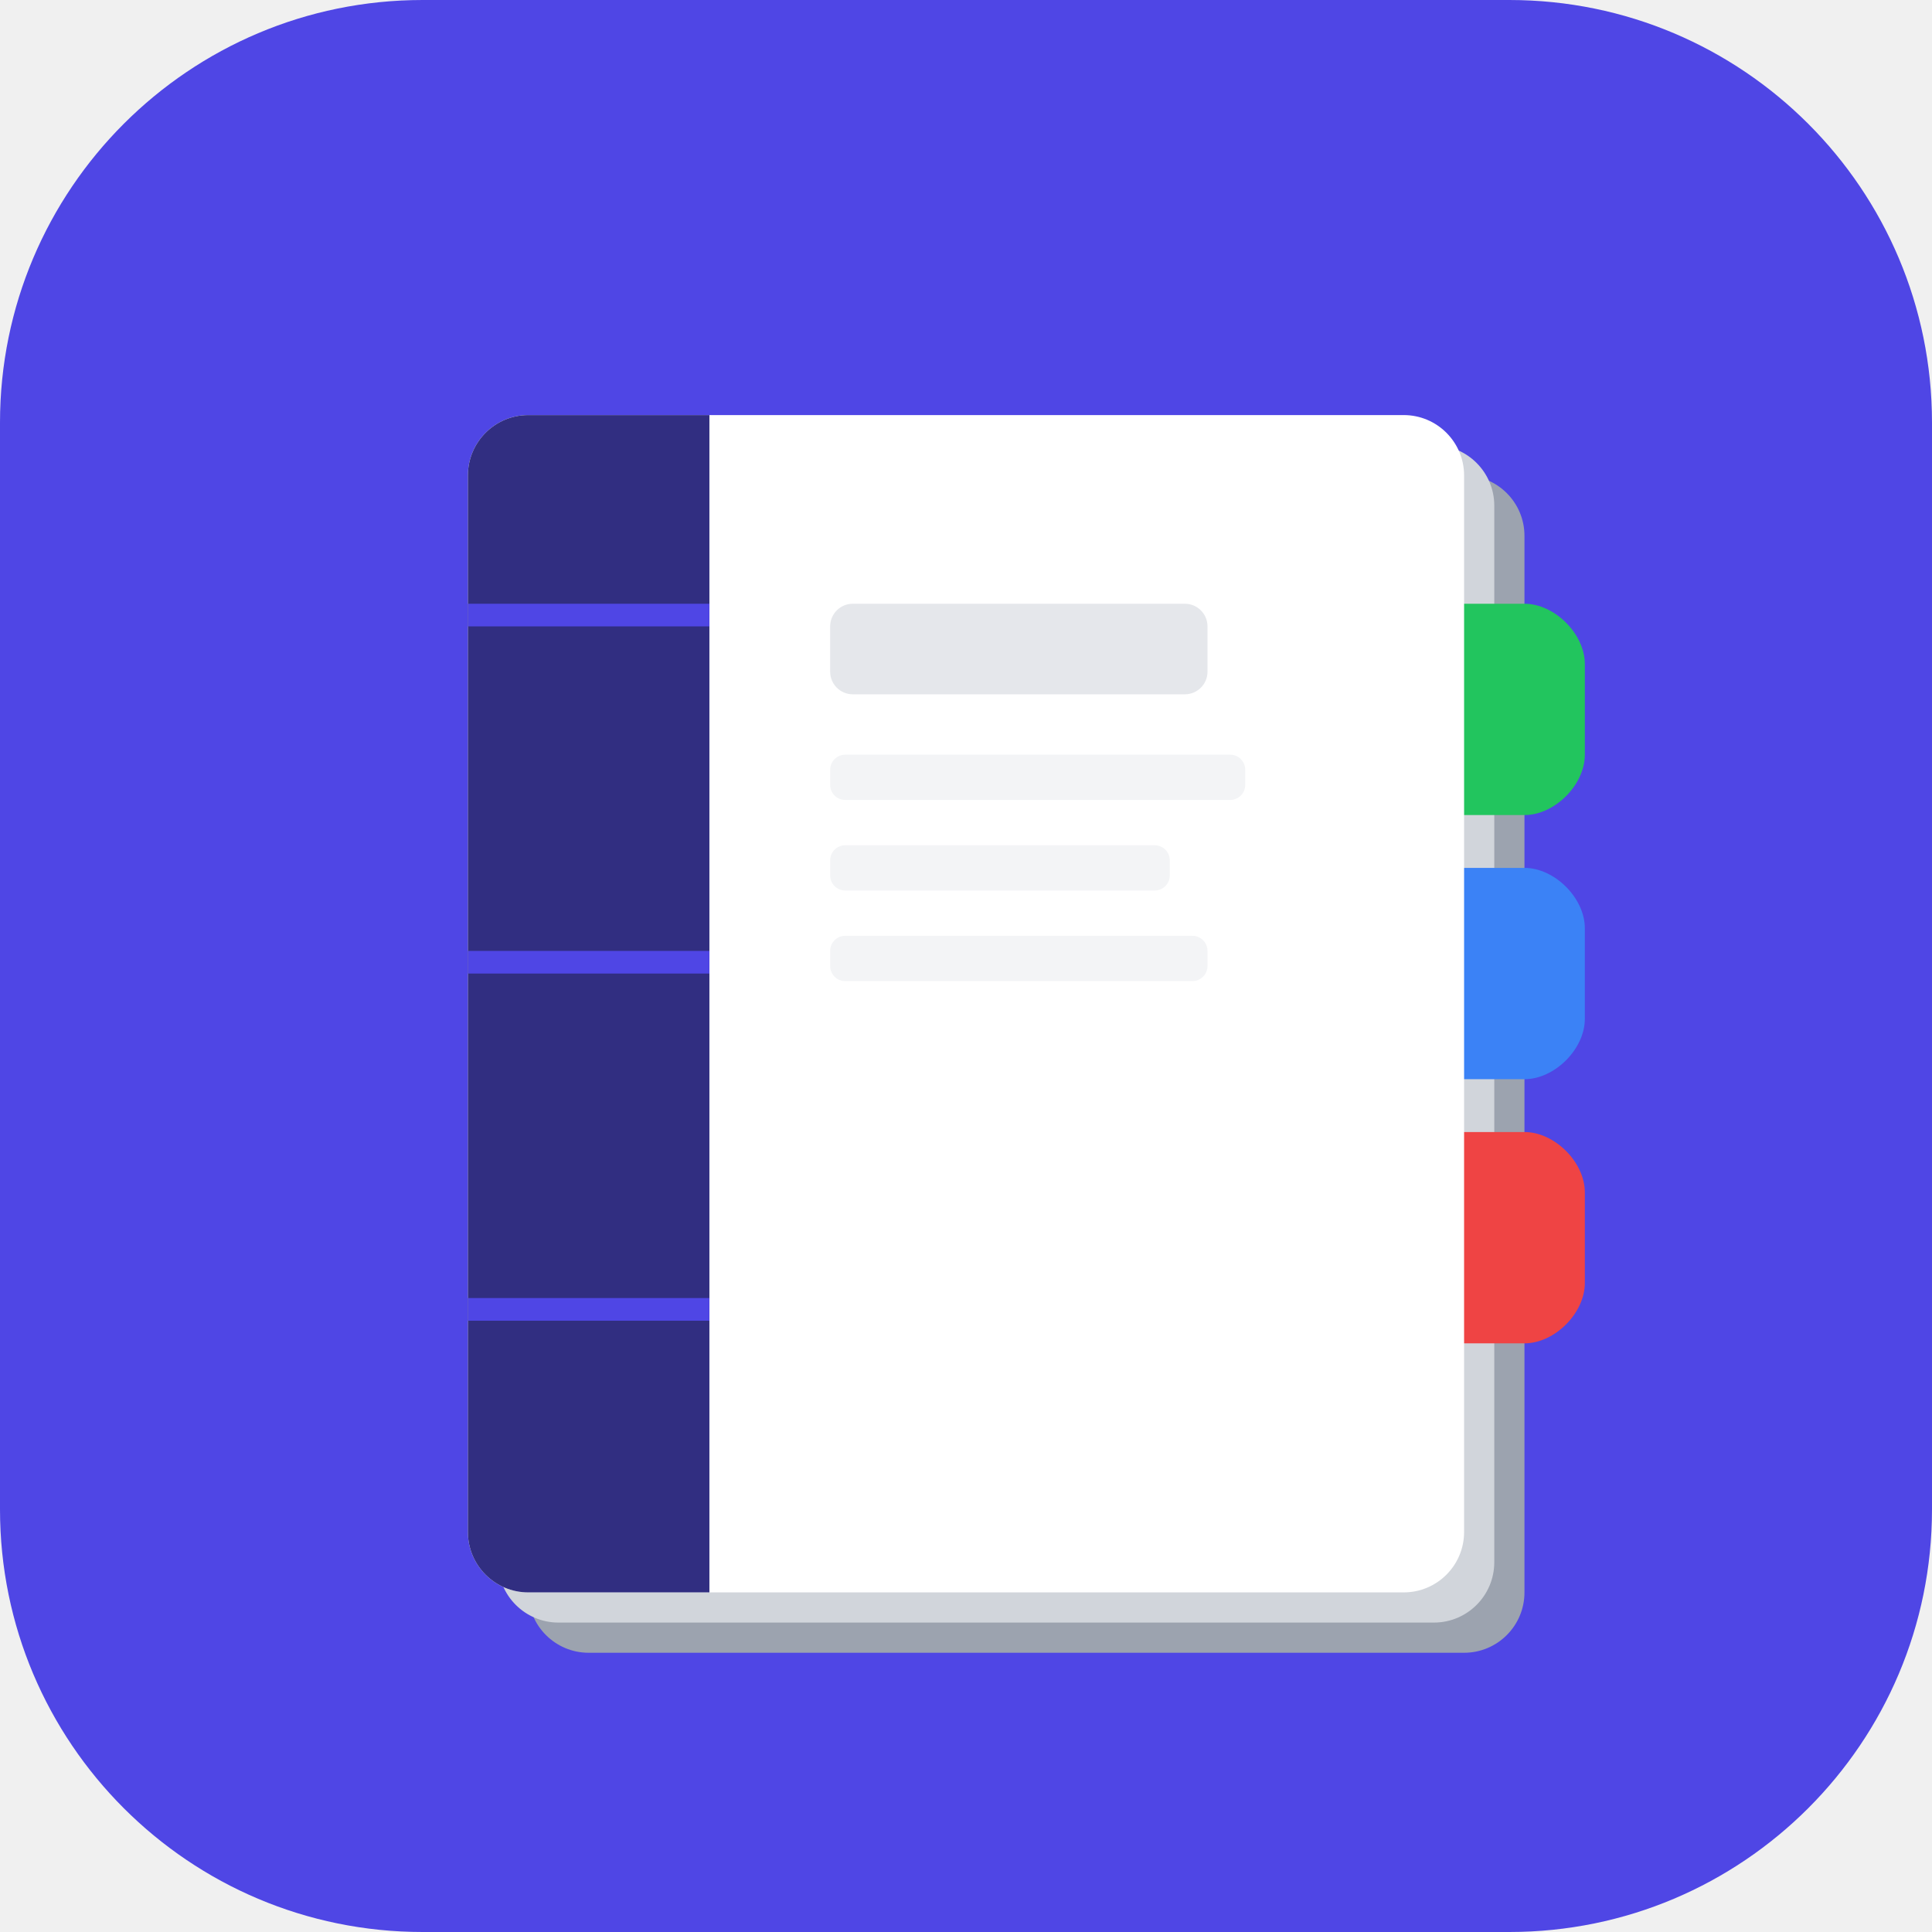
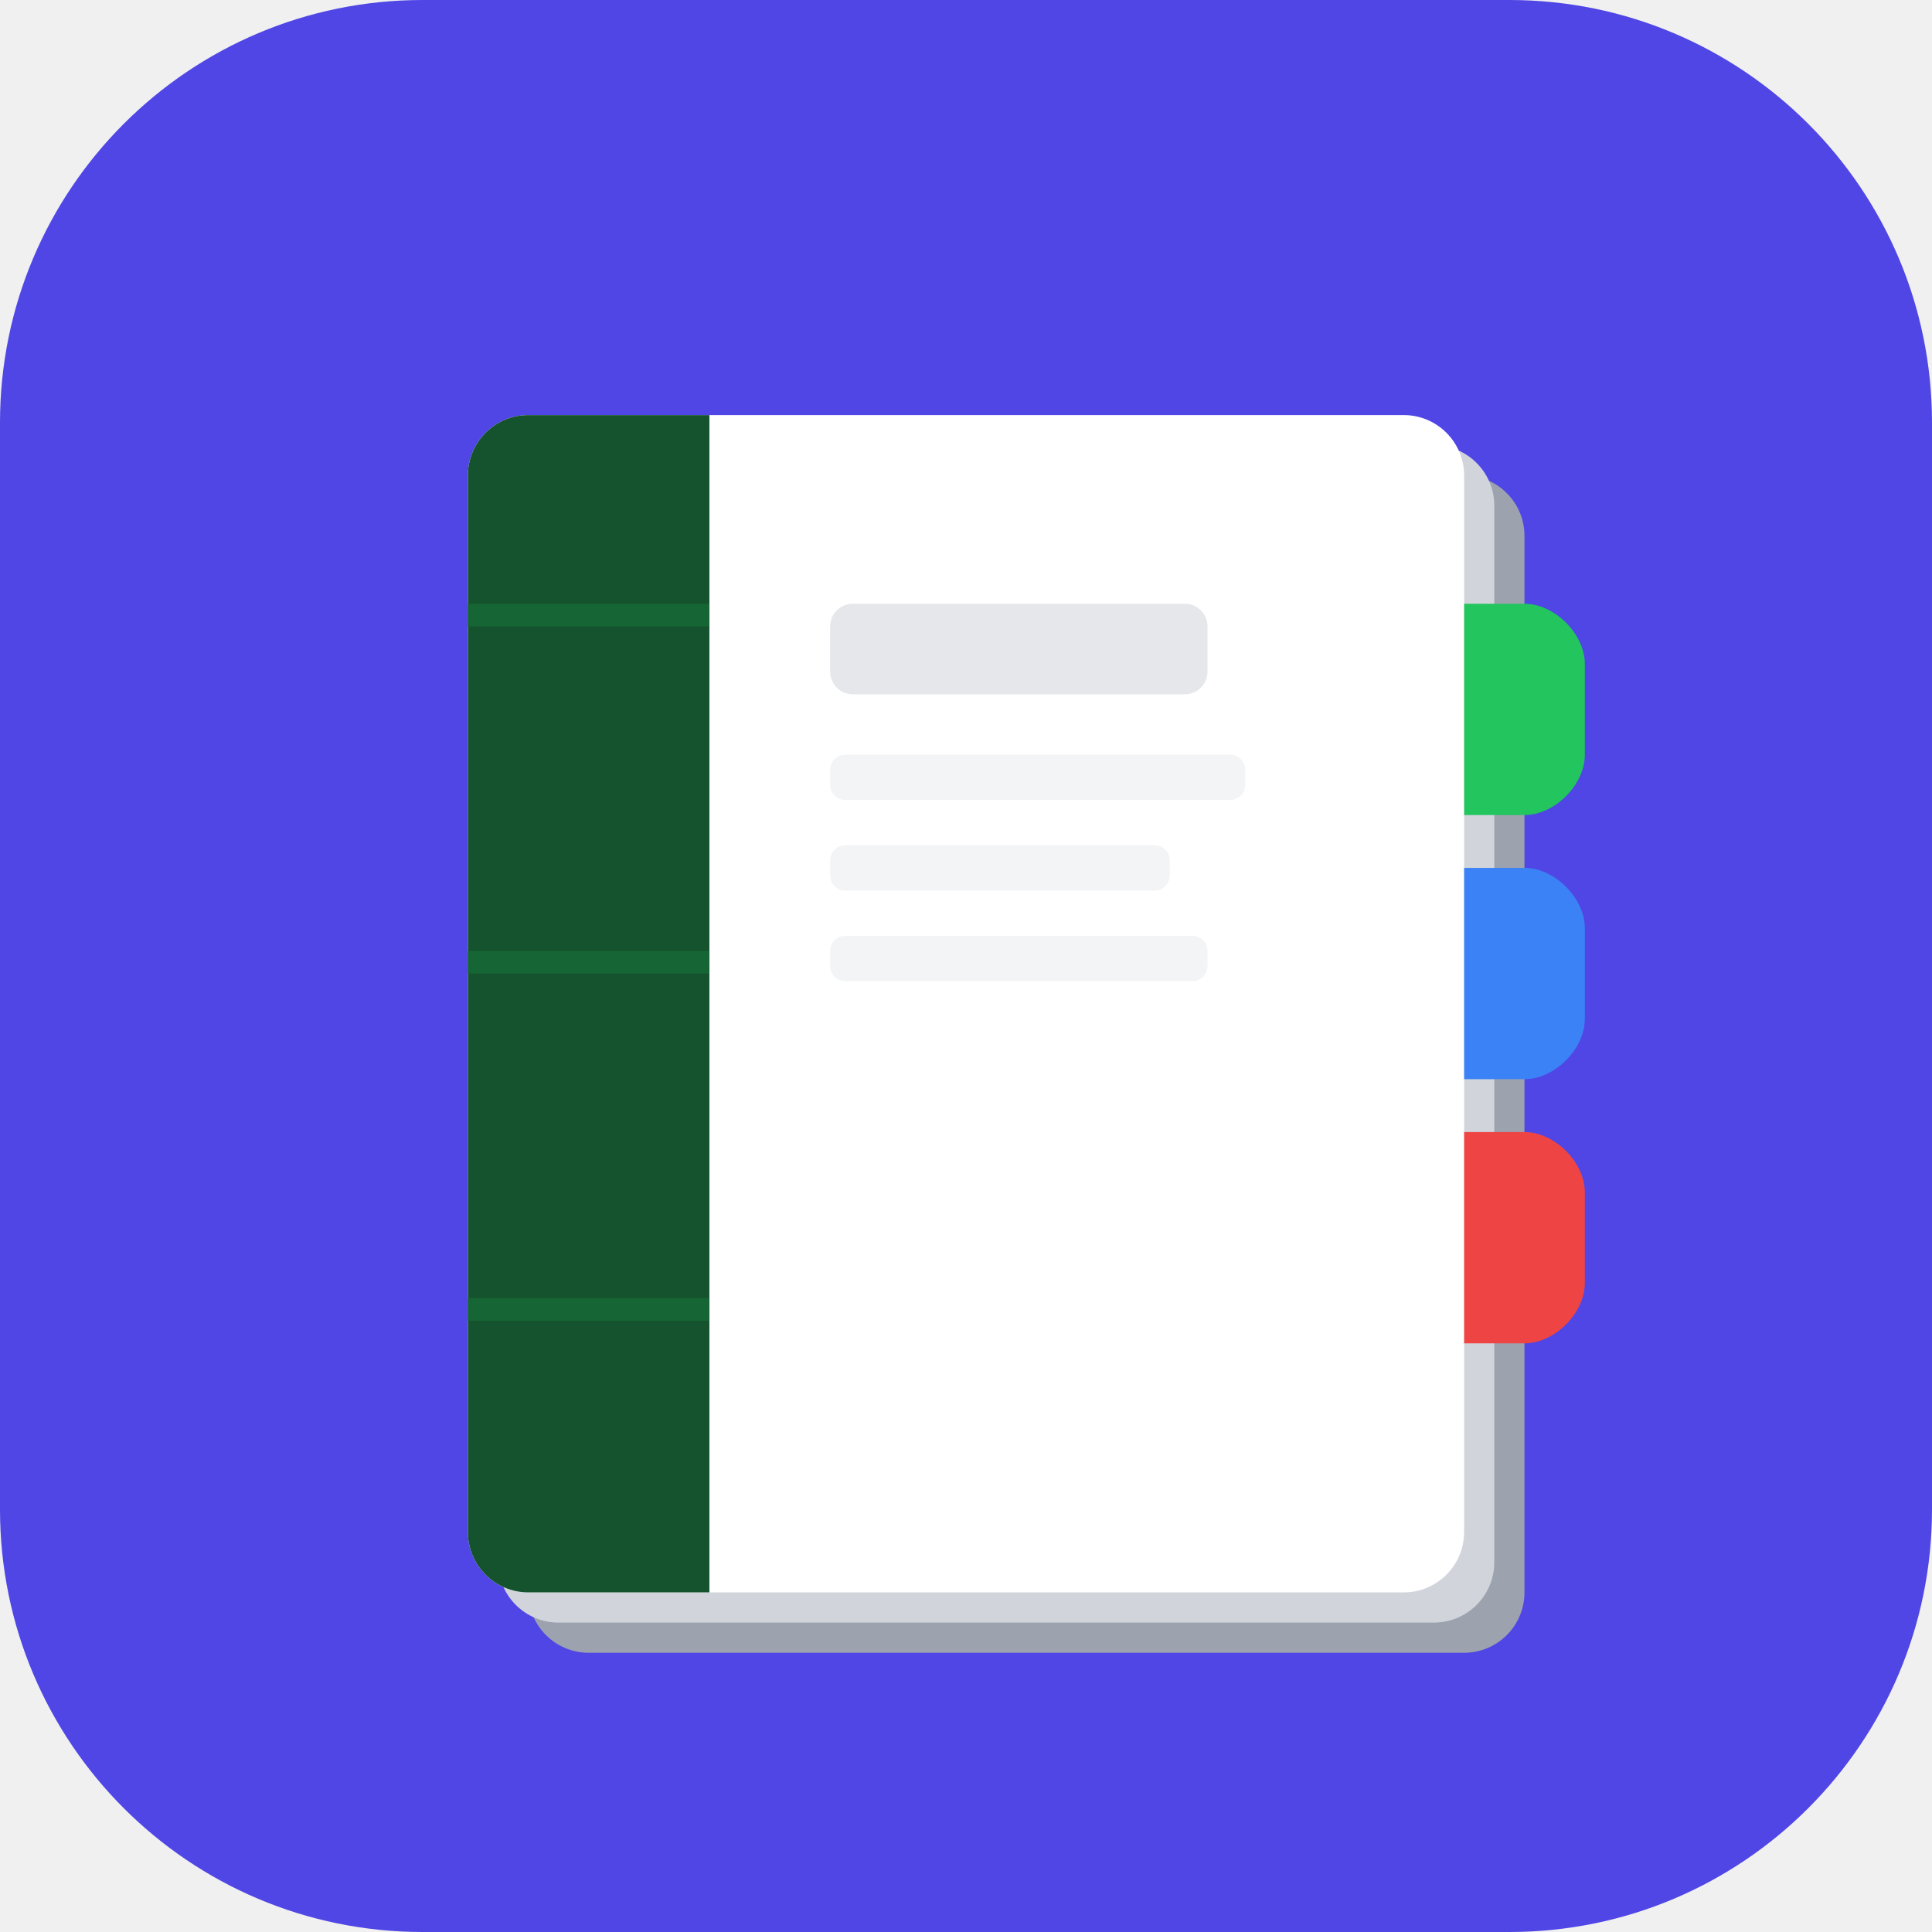
<svg xmlns="http://www.w3.org/2000/svg" viewBox="0 0 512 512">
  <rect width="512" height="512" rx="112" fill="#4F46E5" />
  <path d="M156 126 h 232 a 16 16 0 0 1 16 16 v 280 a 16 16 0 0 1 -16 16 h -232 a 16 16 0 0 1 -16 -16 v -280 a 16 16 0 0 1 16 -16 z" fill="#9CA3AF" />
  <path d="M148 118 h 232 a 16 16 0 0 1 16 16 v 280 a 16 16 0 0 1 -16 16 h -232 a 16 16 0 0 1 -16 -16 v -280 a 16 16 0 0 1 16 -16 z" fill="#D1D5DB" />
  <path d="M380 160 h 24 c 8 0 16 8 16 16 v 24 c 0 8 -8 16 -16 16 h -24 Z" fill="#22C55E" />
  <path d="M380 230 h 24 c 8 0 16 8 16 16 v 24 c 0 8 -8 16 -16 16 h -24 Z" fill="#3B82F6" />
  <path d="M380 300 h 24 c 8 0 16 8 16 16 v 24 c 0 8 -8 16 -16 16 h -24 Z" fill="#EF4444" />
  <path d="M140 110 h 232 a 16 16 0 0 1 16 16 v 280 a 16 16 0 0 1 -16 16 h -232 a 16 16 0 0 1 -16 -16 v -280 a 16 16 0 0 1 16 -16 z" fill="#FFFFFF" />
-   <path d="M140 110 h 48 v 312 h -48 a 16 16 0 0 1 -16 -16 v -280 a 16 16 0 0 1 16 -16 z" fill="#312E81" />
-   <rect x="124" y="160" width="64" height="6" fill="#4F46E5" />
-   <rect x="124" y="252" width="64" height="6" fill="#4F46E5" />
-   <rect x="124" y="344" width="64" height="6" fill="#4F46E5" />
+   <path d="M140 110 h 48 v 312 h -48 a 16 16 0 0 1 -16 -16 v -280 a 16 16 0 0 1 16 -16 z" fill="#14532D" />
+   <rect x="124" y="160" width="64" height="6" fill="#166534" />
+   <rect x="124" y="252" width="64" height="6" fill="#166534" />
+   <rect x="124" y="344" width="64" height="6" fill="#166534" />
  <rect x="220" y="160" width="100" height="24" rx="6" fill="#E5E7EB" />
  <rect x="220" y="200" width="110" height="12" rx="4" fill="#F3F4F6" />
  <rect x="220" y="224" width="90" height="12" rx="4" fill="#F3F4F6" />
  <rect x="220" y="248" width="100" height="12" rx="4" fill="#F3F4F6" />
</svg>
